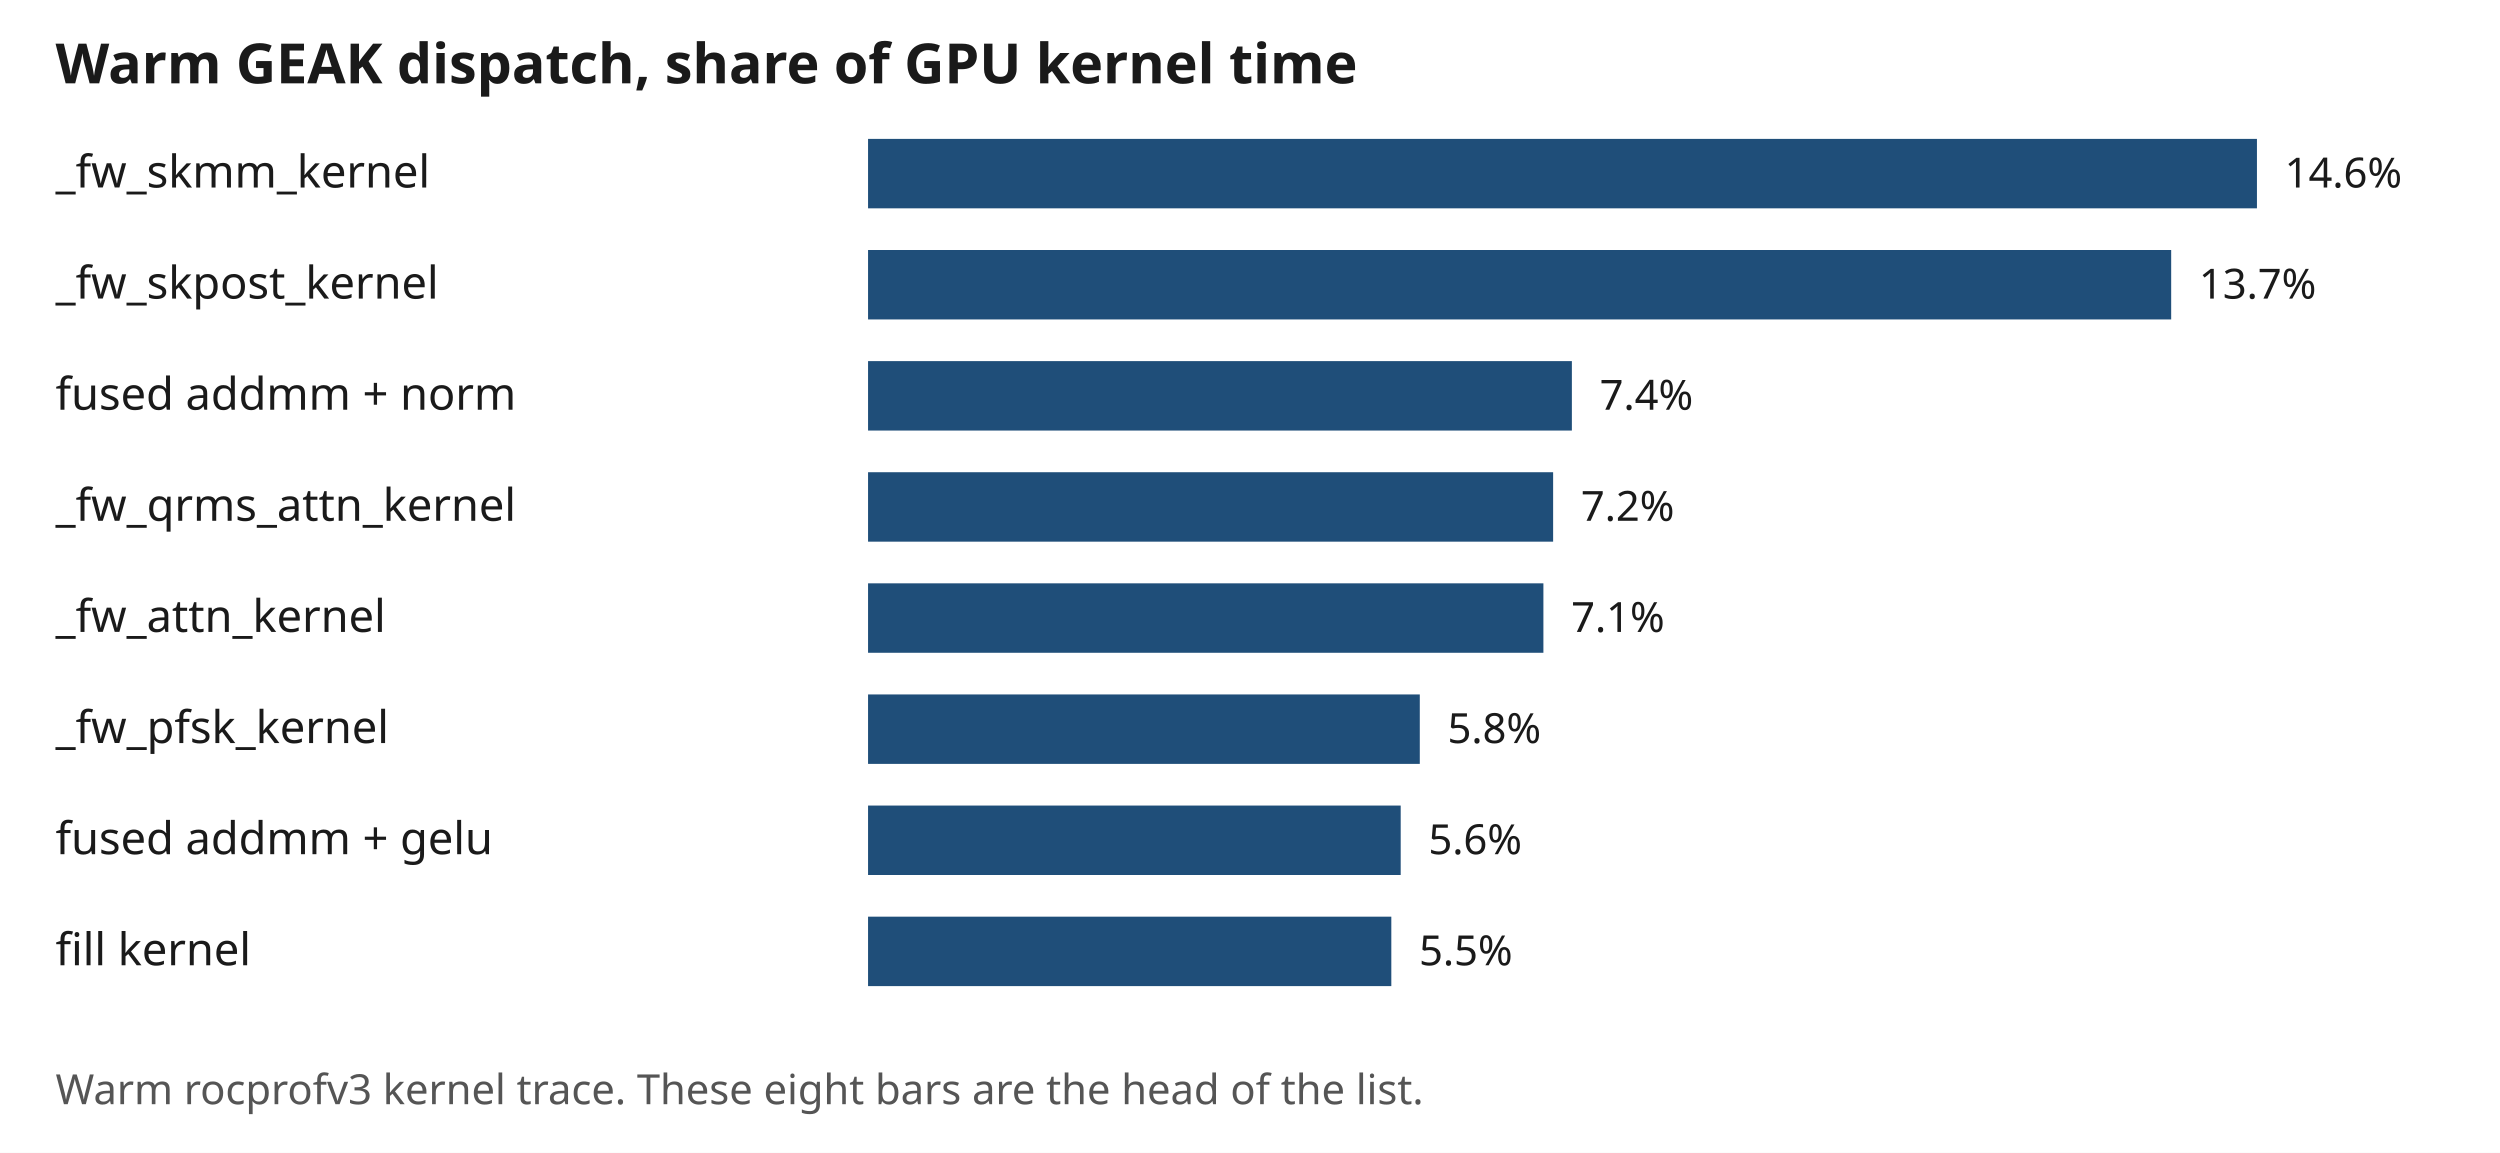
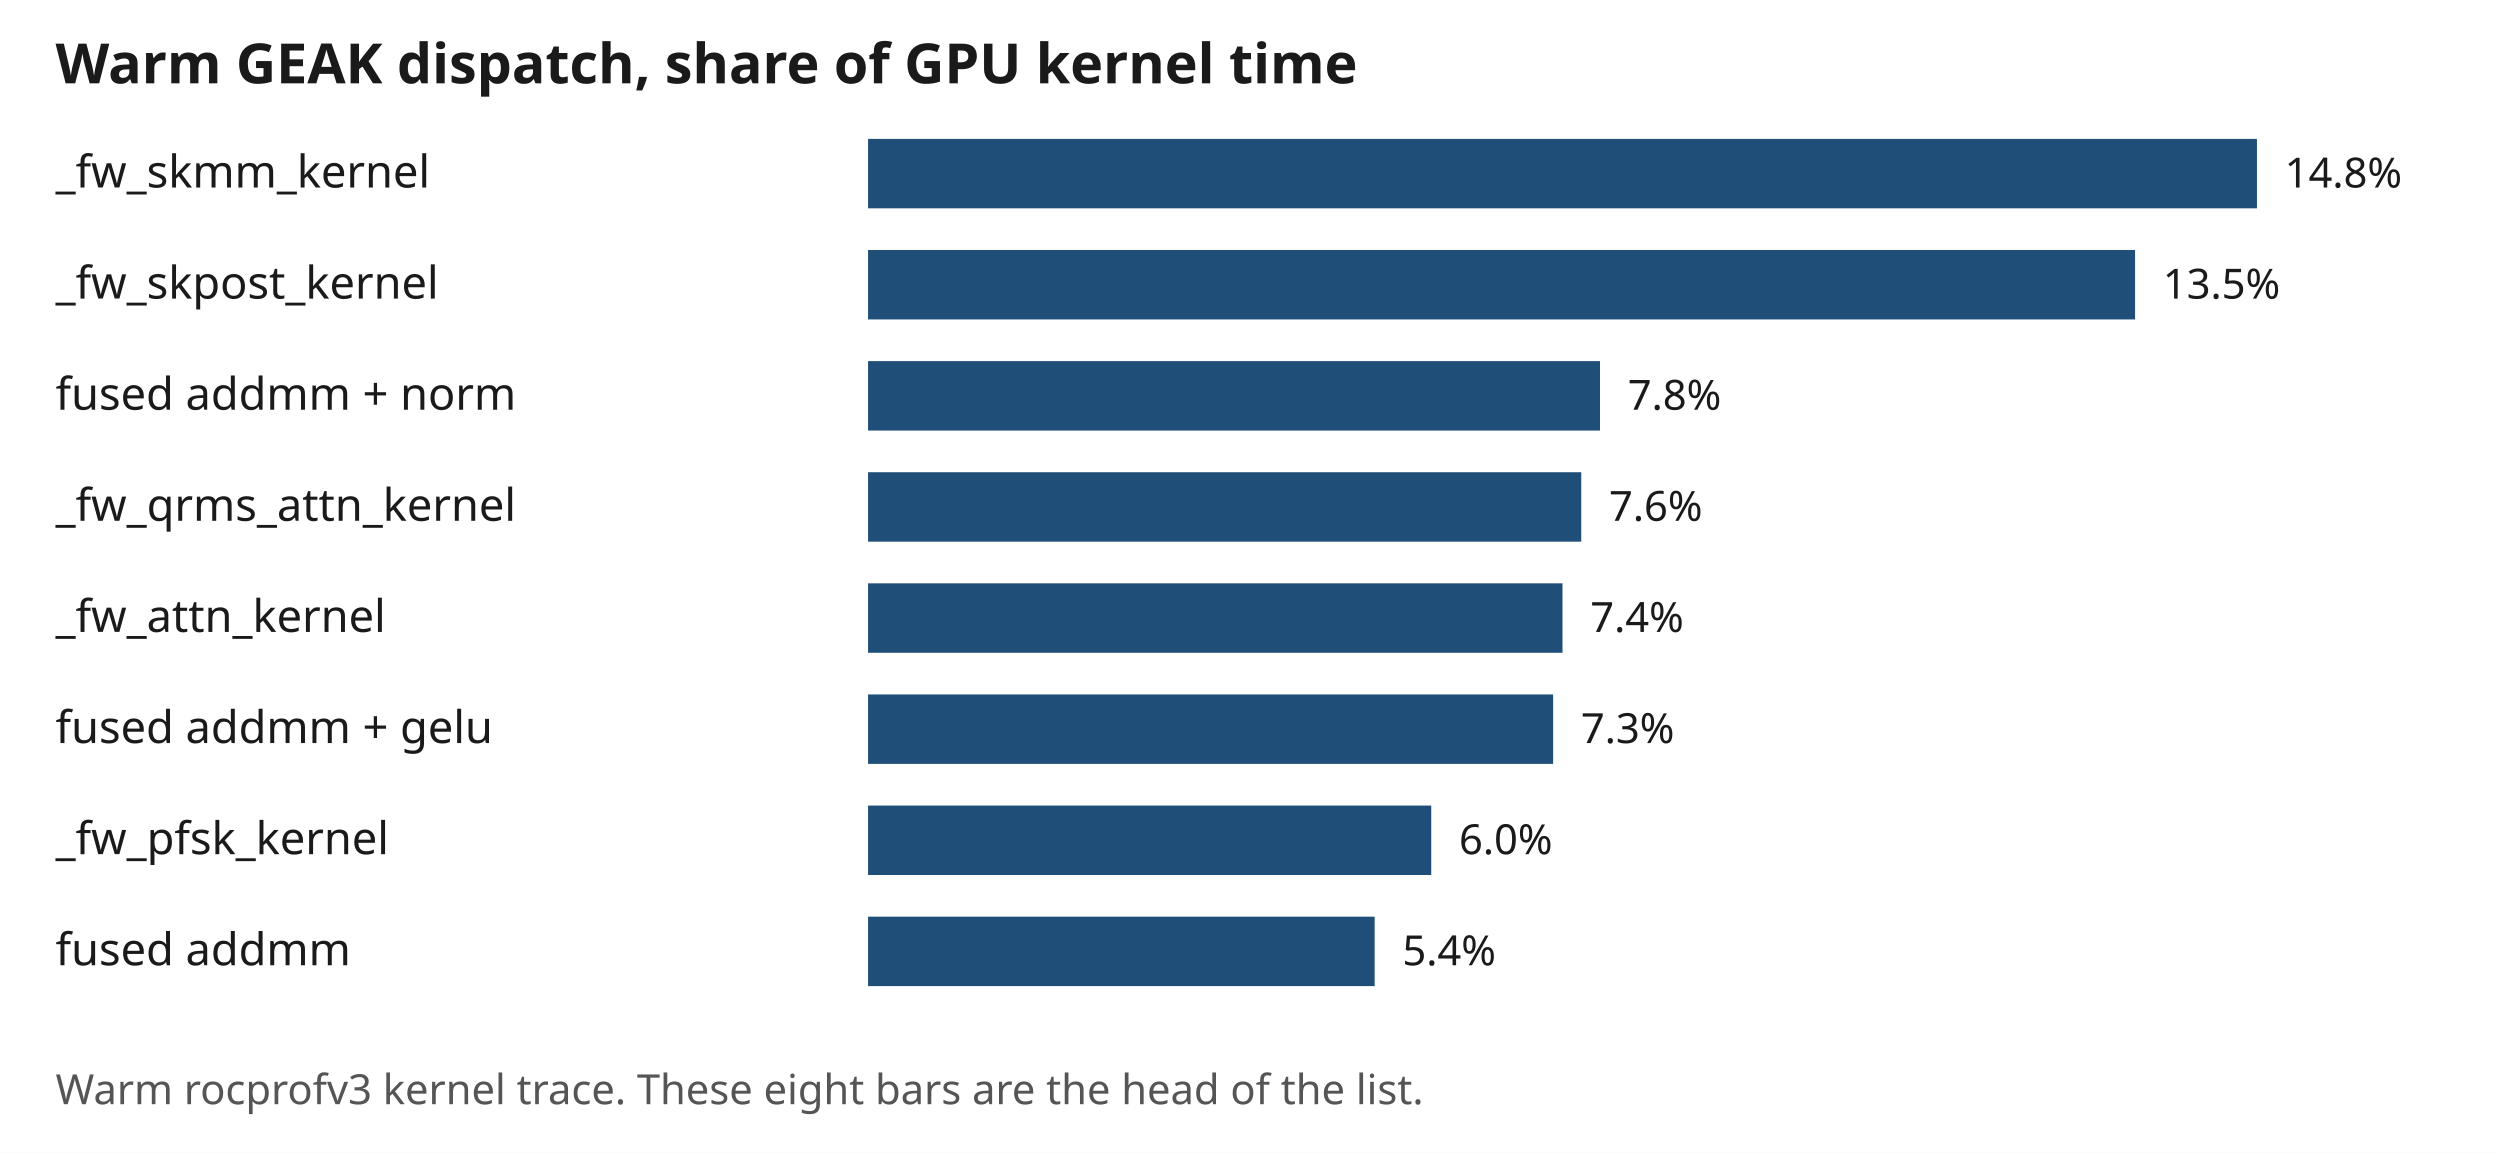
<svg xmlns="http://www.w3.org/2000/svg" width="720" height="332" viewBox="0 0 720 332" role="img" aria-label="Warm GEAK dispatch, share of GPU kernel time">
  <rect width="100%" height="100%" fill="#ffffff" />
  <style>text{font-family:sans-serif;fill:#1a1a1a} .muted{fill:#555}</style>
  <text x="16" y="24" font-size="16" font-weight="600">Warm GEAK dispatch, share of GPU kernel time</text>
  <text x="16" y="54" font-size="13">_fw_skmm_kernel</text>
  <rect x="250" y="40" width="400.0" height="20" fill="#1f4e79" />
-   <text x="658.0" y="54" font-size="12">14.6%</text>
+   <text x="658.0" y="54" font-size="12">14.8%</text>
  <text x="16" y="86" font-size="13">_fw_skpost_kernel</text>
-   <rect x="250" y="72" width="375.3" height="20" fill="#1f4e79" />
-   <text x="633.3" y="86" font-size="12">13.7%</text>
+   <rect x="250" y="72" width="364.9" height="20" fill="#1f4e79" />
+   <text x="622.9" y="86" font-size="12">13.5%</text>
  <text x="16" y="118" font-size="13">fused addmm + norm</text>
-   <rect x="250" y="104" width="202.7" height="20" fill="#1f4e79" />
-   <text x="460.7" y="118" font-size="12">7.4%</text>
+   <rect x="250" y="104" width="210.8" height="20" fill="#1f4e79" />
+   <text x="468.8" y="118" font-size="12">7.8%</text>
  <text x="16" y="150" font-size="13">_fw_qrms_attn_kernel</text>
-   <rect x="250" y="136" width="197.3" height="20" fill="#1f4e79" />
-   <text x="455.3" y="150" font-size="12">7.2%</text>
+   <rect x="250" y="136" width="205.4" height="20" fill="#1f4e79" />
+   <text x="463.4" y="150" font-size="12">7.6%</text>
  <text x="16" y="182" font-size="13">_fw_attn_kernel</text>
-   <rect x="250" y="168" width="194.5" height="20" fill="#1f4e79" />
-   <text x="452.5" y="182" font-size="12">7.1%</text>
-   <text x="16" y="214" font-size="13">_fw_pfsk_kernel</text>
-   <rect x="250" y="200" width="158.9" height="20" fill="#1f4e79" />
-   <text x="416.9" y="214" font-size="12">5.8%</text>
-   <text x="16" y="246" font-size="13">fused addmm + gelu</text>
-   <rect x="250" y="232" width="153.4" height="20" fill="#1f4e79" />
-   <text x="411.4" y="246" font-size="12">5.6%</text>
-   <text x="16" y="278" font-size="13">fill kernel</text>
-   <rect x="250" y="264" width="150.7" height="20" fill="#1f4e79" />
-   <text x="408.7" y="278" font-size="12">5.5%</text>
+   <rect x="250" y="168" width="200.0" height="20" fill="#1f4e79" />
+   <text x="458.0" y="182" font-size="12">7.4%</text>
+   <text x="16" y="214" font-size="13">fused addmm + gelu</text>
+   <rect x="250" y="200" width="197.3" height="20" fill="#1f4e79" />
+   <text x="455.3" y="214" font-size="12">7.3%</text>
+   <text x="16" y="246" font-size="13">_fw_pfsk_kernel</text>
+   <rect x="250" y="232" width="162.2" height="20" fill="#1f4e79" />
+   <text x="420.2" y="246" font-size="12">6.0%</text>
+   <text x="16" y="278" font-size="13">fused addmm</text>
+   <rect x="250" y="264" width="145.9" height="20" fill="#1f4e79" />
+   <text x="403.9" y="278" font-size="12">5.4%</text>
  <text x="16" y="318" font-size="12" class="muted">Warm rocprofv3 kernel trace. These eight bars are the head of the list.</text>
</svg>
